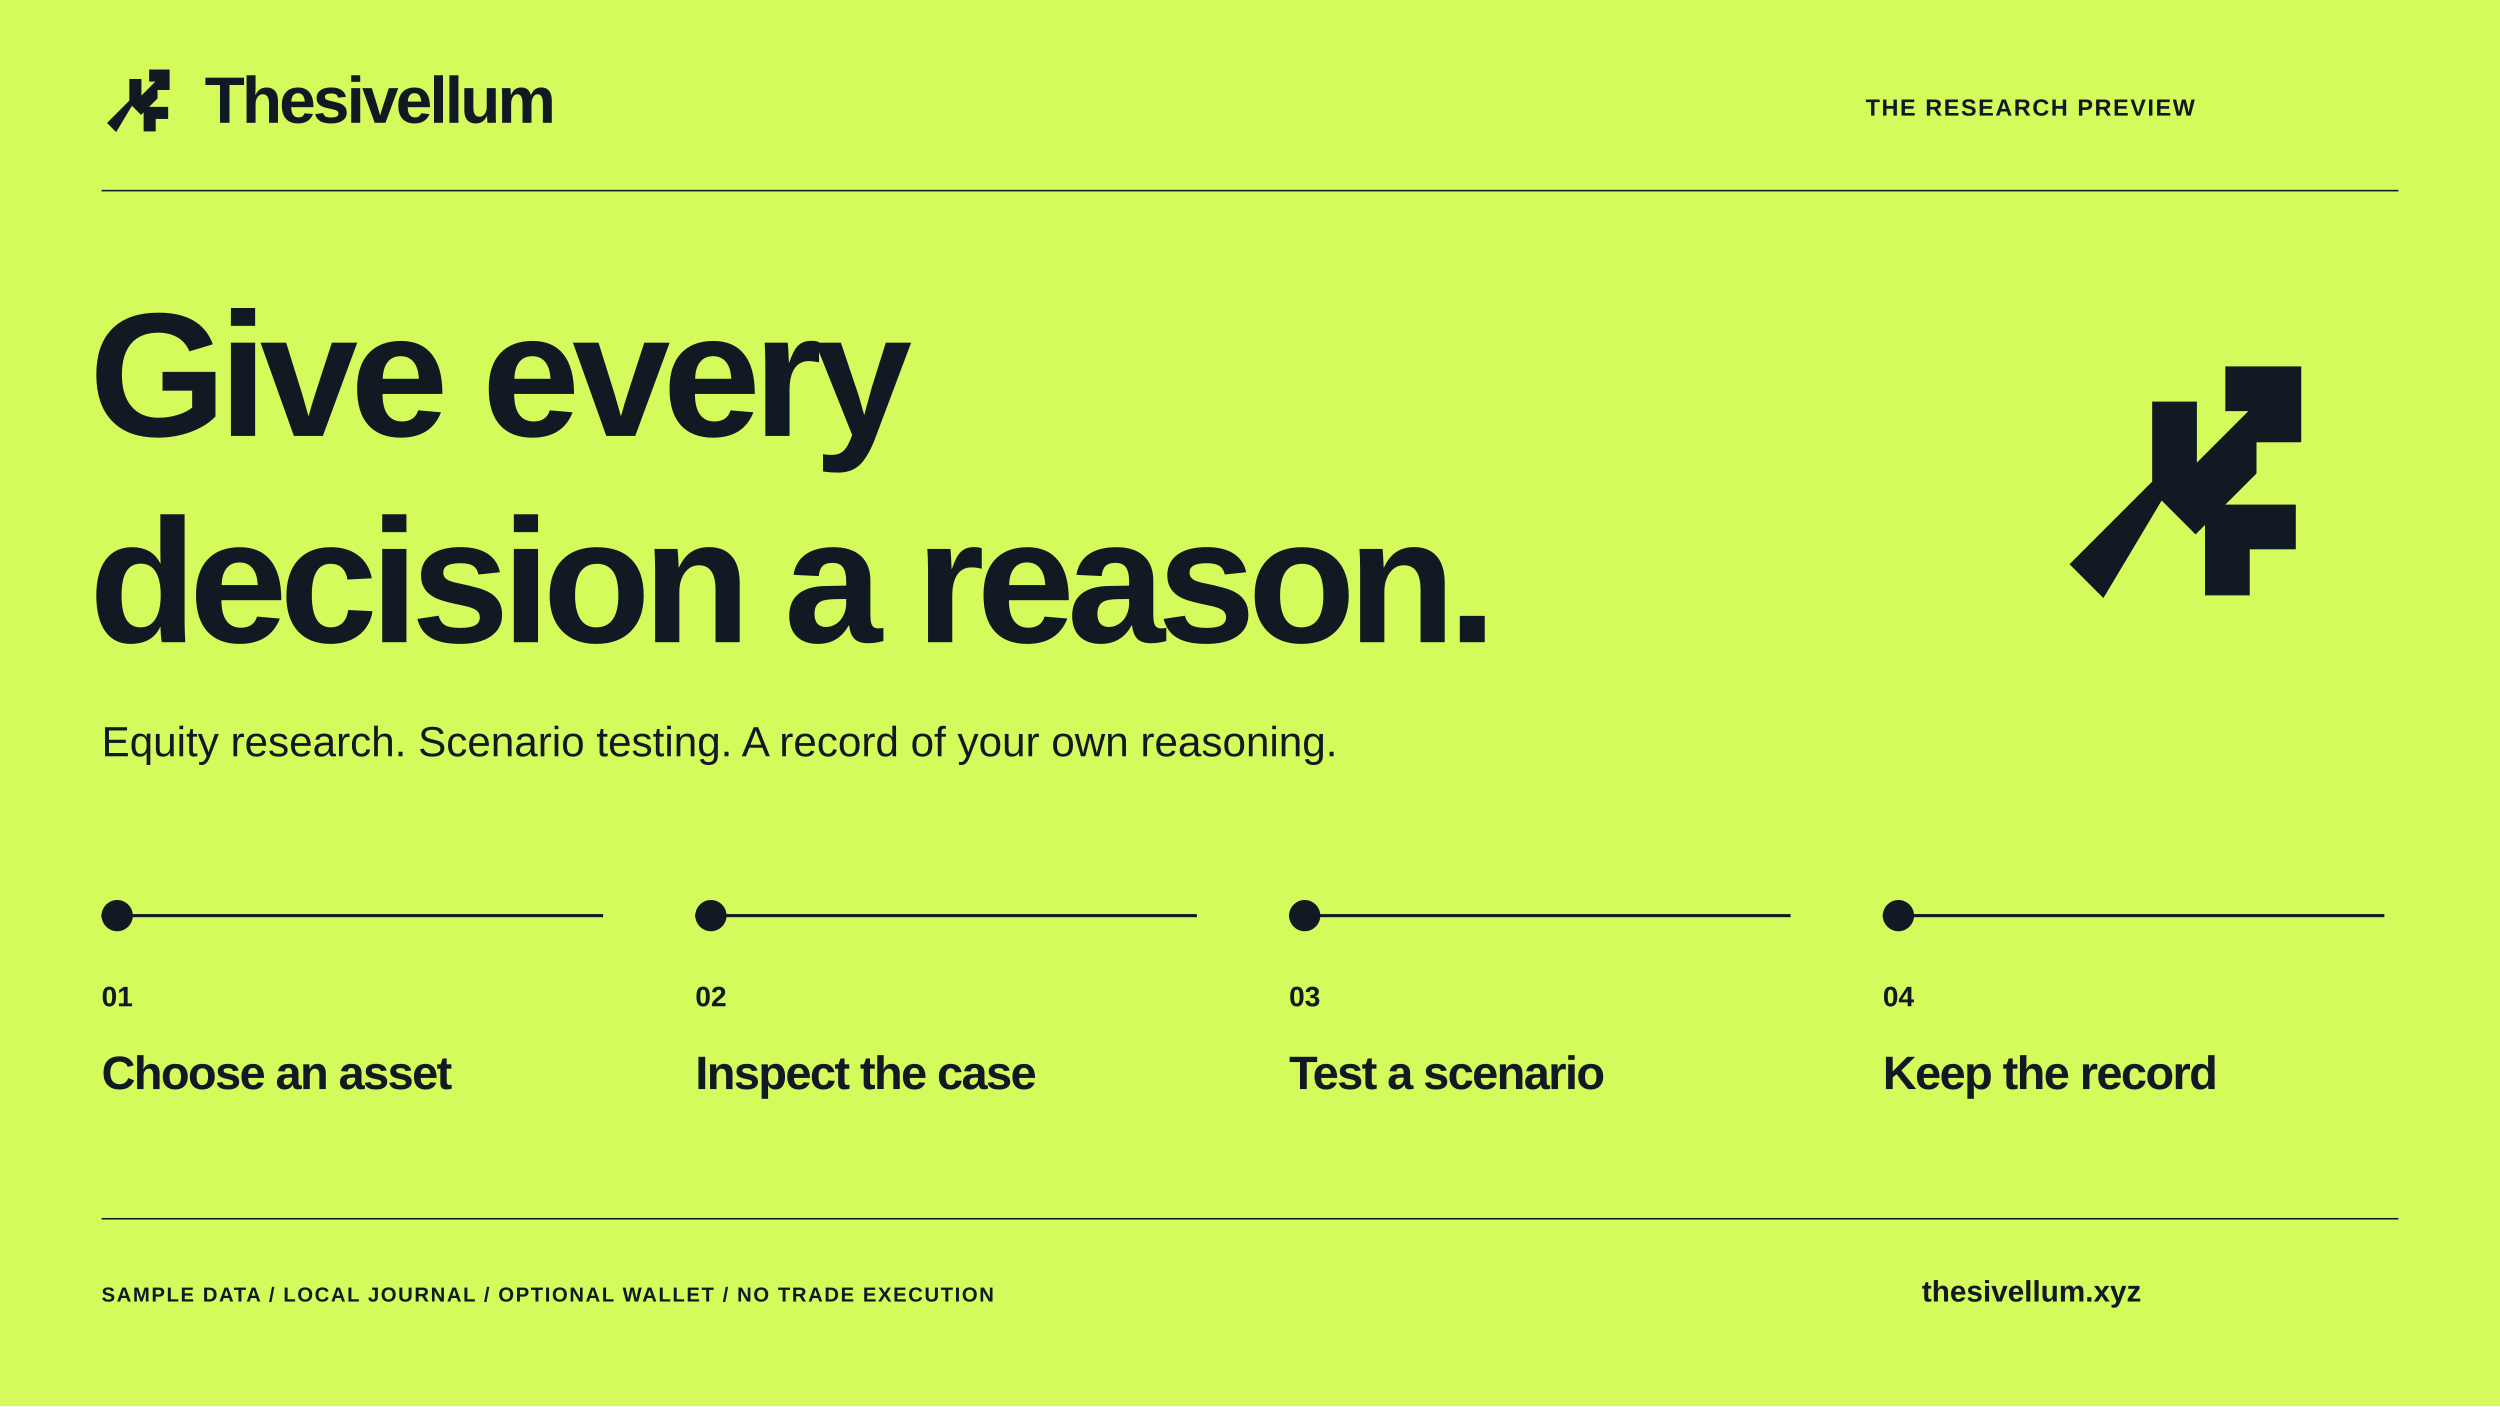
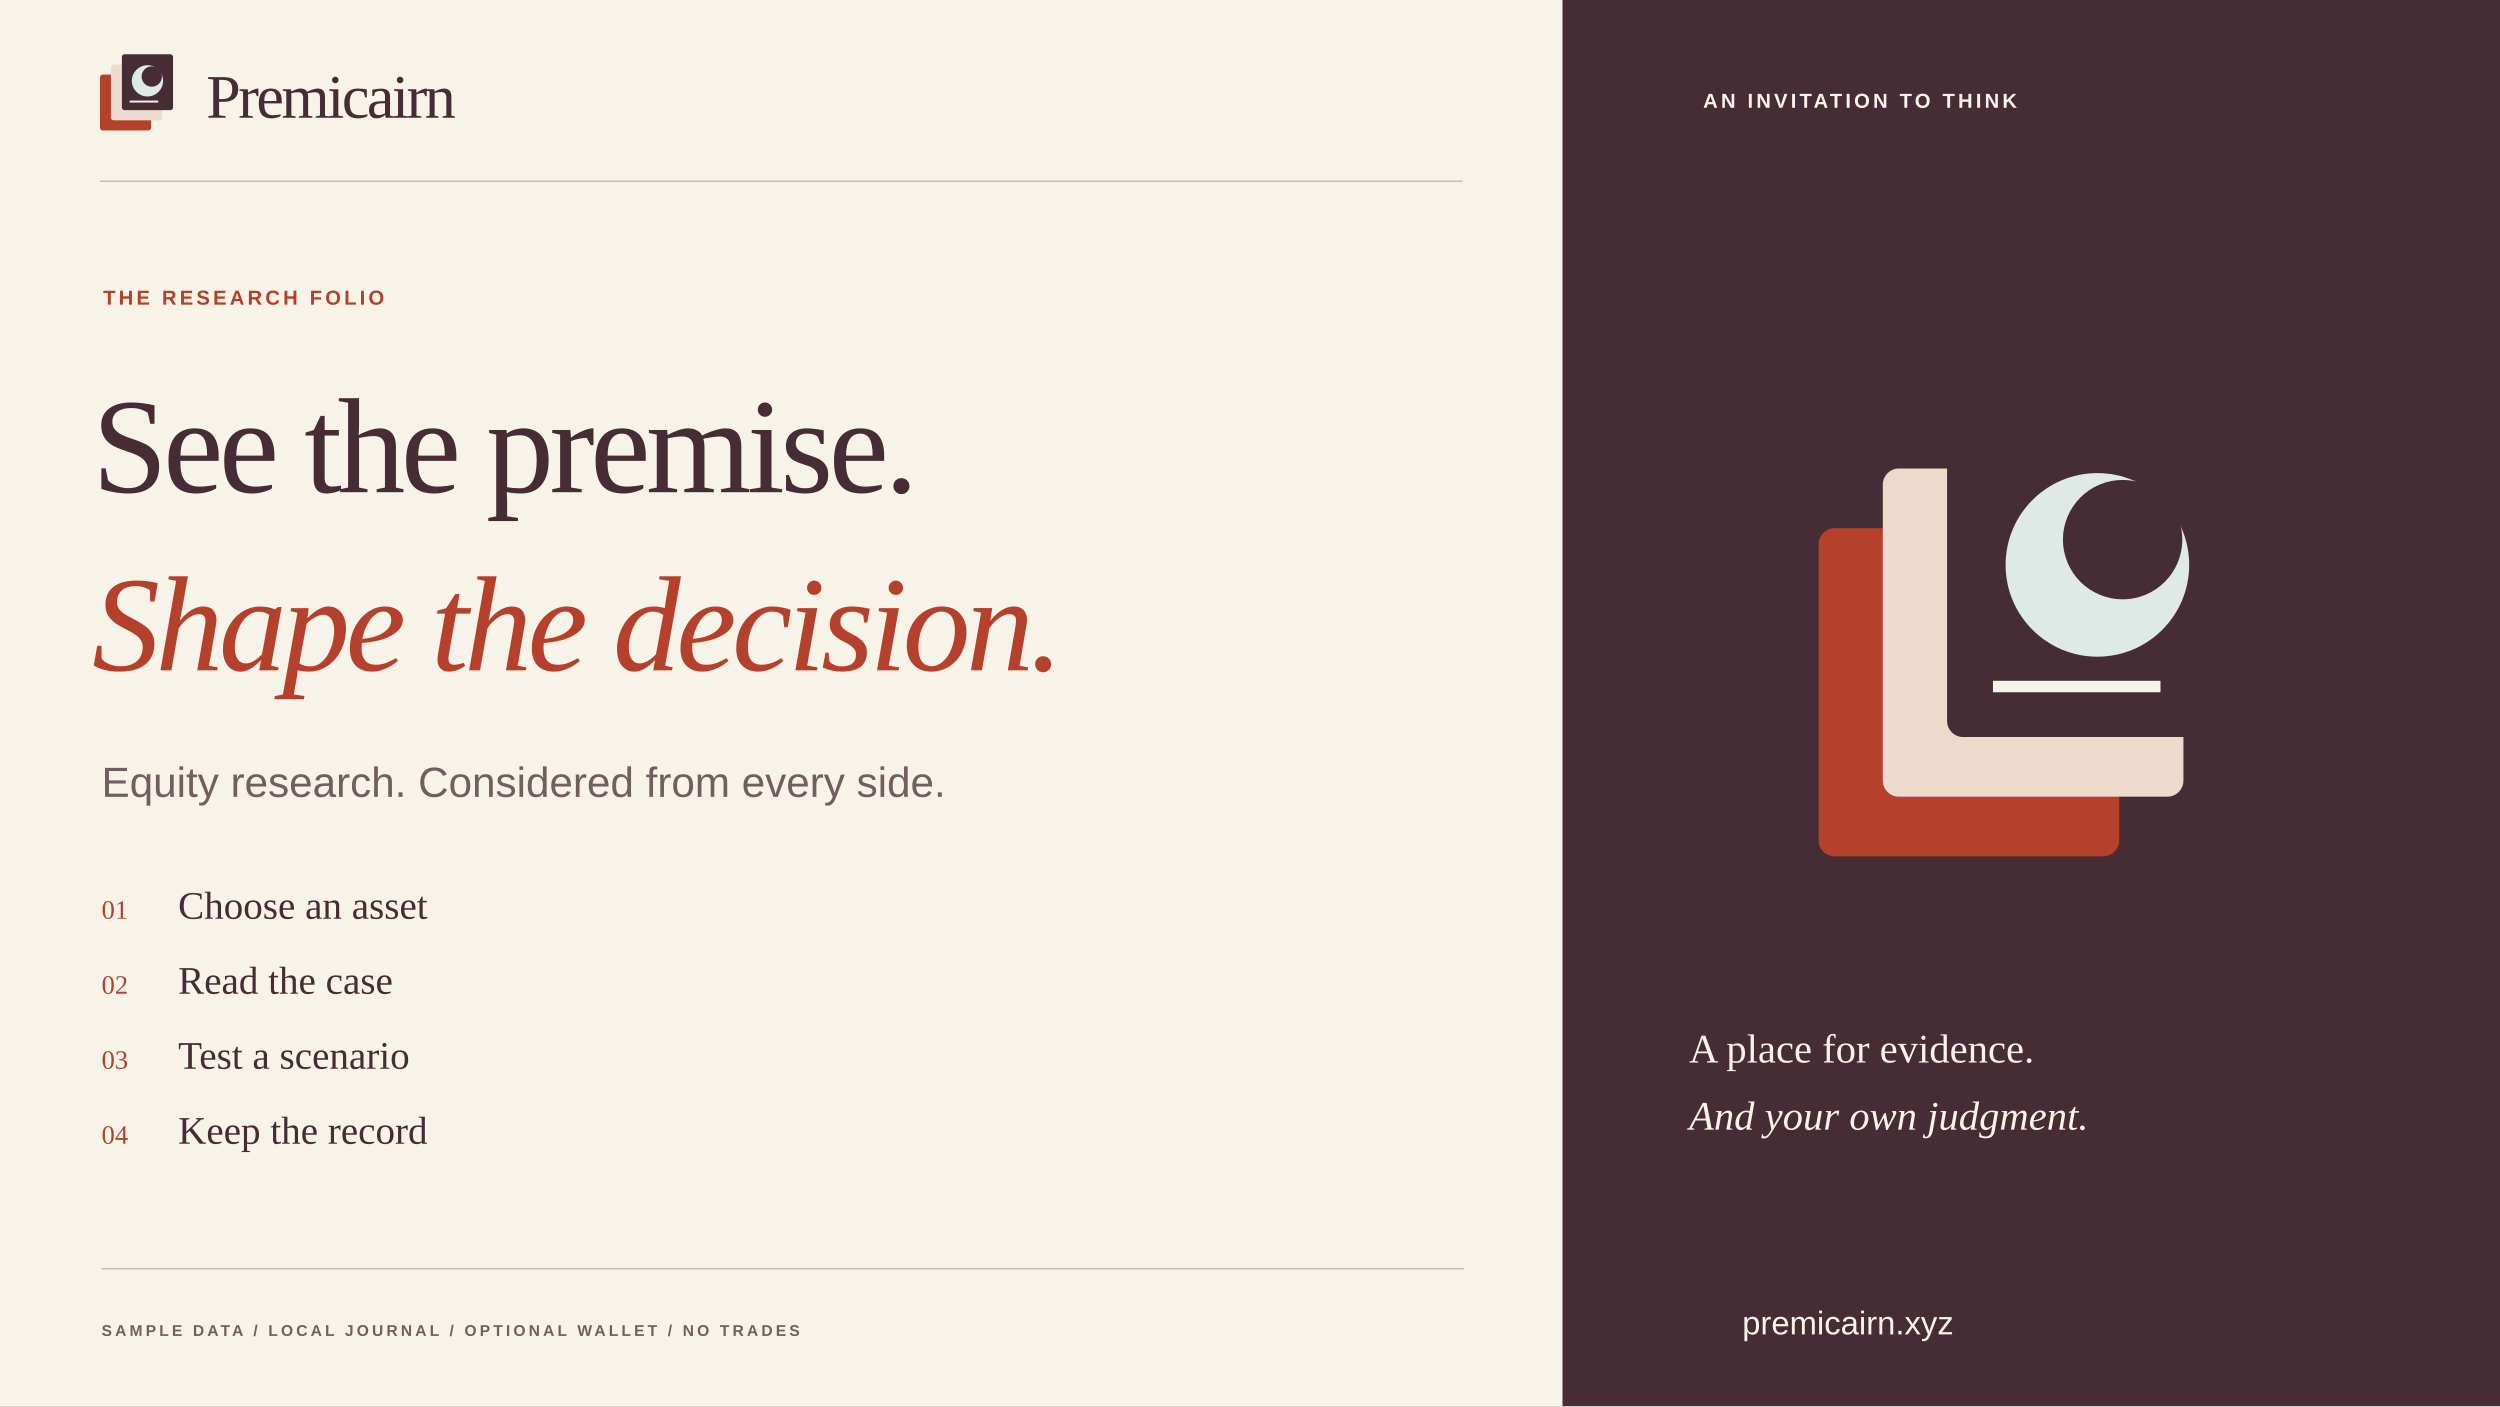
<svg xmlns="http://www.w3.org/2000/svg" width="1600" height="900" viewBox="0 0 1600 900" role="img" aria-labelledby="title desc">
-   <rect x="0" y="0" width="1600" height="900" rx="0" fill="#D5FA5B" />
-   <g transform="translate(57 33) scale(0.234375)">
-     <path d="M49 195L110 134V75H143V120L181 82H164V49H220V105H187V128L142 173L117 148L74 220Z" fill="#111923" />
-     <path d="M149 151H216V184H182V218H149Z" fill="#111923" />
+   <rect x="0" y="0" width="1600" height="900" rx="0" fill="#462c34" />
+   <rect x="0" y="0" width="1000" height="900" rx="0" fill="#f8f3e9" />
+   <g transform="translate(55 28) scale(0.25)">
+     <rect x="36" y="79" width="131" height="143" rx="7" fill="#b5412c" />
+     <rect x="64" y="53" width="131" height="143" rx="7" fill="#eedacc" />
+     <rect x="92" y="27" width="131" height="143" rx="7" fill="#462c34" />
+     <circle cx="157.5" cy="95" r="40" fill="#dfe9e5" />
+     <circle cx="168.5" cy="84" r="26" fill="#462c34" />
+     <path d="M112 148L185 148" fill="none" stroke="#f8f3e9" stroke-width="5" />
  </g>
-   <text x="131" y="78.6" fill="#111923" font-family="Arial, Helvetica, sans-serif" font-size="42.0" font-weight="700" letter-spacing="-1.8">Thesivellum</text>
-   <text x="1194" y="74" fill="#111923" font-family="Arial, Helvetica, sans-serif" font-size="15" font-weight="700" letter-spacing="1">THE RESEARCH PREVIEW</text>
-   <path d="M65 122L1535 122" fill="none" stroke="#111923" stroke-width="1" />
-   <text x="57" y="279" fill="#111923" font-family="Arial, Helvetica, sans-serif" font-size="113" font-weight="700" letter-spacing="-5">Give every</text>
-   <text x="57" y="411" fill="#111923" font-family="Arial, Helvetica, sans-serif" font-size="113" font-weight="700" letter-spacing="-5">decision a reason.</text>
-   <g transform="translate(1282 192) scale(0.8671875)">
-     <path d="M49 195L110 134V75H143V120L181 82H164V49H220V105H187V128L142 173L117 148L74 220Z" fill="#111923" />
-     <path d="M149 151H216V184H182V218H149Z" fill="#111923" />
+   <text x="132" y="75.36" fill="#462c34" font-family="Georgia, Times New Roman, serif" font-size="39.68" font-weight="400" letter-spacing="-1.6">Premicairn</text>
+   <text x="1090" y="69" fill="#f8f3e9" font-family="Arial, Helvetica, sans-serif" font-size="13" font-weight="700" letter-spacing="2">AN INVITATION TO THINK</text>
+   <path d="M64 116L936 116" fill="none" stroke="#cdbdb4" stroke-width="1" />
+   <text x="66" y="195" fill="#b5412c" font-family="Arial, Helvetica, sans-serif" font-size="13" font-weight="700" letter-spacing="2">THE RESEARCH FOLIO</text>
+   <text x="59" y="315" fill="#462c34" font-family="Georgia, Times New Roman, serif" font-size="86.724" font-weight="400" letter-spacing="-2.8">See the premise.</text>
+   <text x="59" y="429" fill="#b5412c" font-family="Georgia, Times New Roman, serif" font-size="86.724" font-weight="400" letter-spacing="-2.8" font-style="italic">Shape the decision.</text>
+   <text x="65" y="510" fill="#715e60" font-family="Arial, Helvetica, sans-serif" font-size="27" font-weight="400" letter-spacing="0">Equity research. Considered from every side.</text>
+   <text x="65" y="588" fill="#b5412c" font-family="Georgia, Times New Roman, serif" font-size="17" font-weight="400" letter-spacing="0">01</text>
+   <text x="114" y="588" fill="#462c34" font-family="Georgia, Times New Roman, serif" font-size="25" font-weight="400" letter-spacing="0">Choose an asset</text>
+   <text x="65" y="636" fill="#b5412c" font-family="Georgia, Times New Roman, serif" font-size="17" font-weight="400" letter-spacing="0">02</text>
+   <text x="114" y="636" fill="#462c34" font-family="Georgia, Times New Roman, serif" font-size="25" font-weight="400" letter-spacing="0">Read the case</text>
+   <text x="65" y="684" fill="#b5412c" font-family="Georgia, Times New Roman, serif" font-size="17" font-weight="400" letter-spacing="0">03</text>
+   <text x="114" y="684" fill="#462c34" font-family="Georgia, Times New Roman, serif" font-size="25" font-weight="400" letter-spacing="0">Test a scenario</text>
+   <text x="65" y="732" fill="#b5412c" font-family="Georgia, Times New Roman, serif" font-size="17" font-weight="400" letter-spacing="0">04</text>
+   <text x="114" y="732" fill="#462c34" font-family="Georgia, Times New Roman, serif" font-size="25" font-weight="400" letter-spacing="0">Keep the record</text>
+   <g transform="translate(1111 222) scale(1.46875)">
+     <rect x="36" y="79" width="131" height="143" rx="7" fill="#b5412c" />
+     <rect x="64" y="53" width="131" height="143" rx="7" fill="#eedacc" />
+     <rect x="92" y="27" width="131" height="143" rx="7" fill="#462c34" />
+     <circle cx="157.5" cy="95" r="40" fill="#dfe9e5" />
+     <circle cx="168.5" cy="84" r="26" fill="#462c34" />
+     <path d="M112 148L185 148" fill="none" stroke="#f8f3e9" stroke-width="5" />
  </g>
-   <text x="65" y="484" fill="#111923" font-family="Arial, Helvetica, sans-serif" font-size="27" font-weight="400" letter-spacing="0">Equity research. Scenario testing. A record of your own reasoning.</text>
-   <path d="M65 586L386 586" fill="none" stroke="#111923" stroke-width="2" />
-   <circle cx="75" cy="586" r="10" fill="#111923" />
-   <text x="65" y="644" fill="#111923" font-family="Arial, Helvetica, sans-serif" font-size="18" font-weight="700" letter-spacing="0">01</text>
-   <text x="65" y="697" fill="#111923" font-family="Arial, Helvetica, sans-serif" font-size="30" font-weight="700" letter-spacing="-1">Choose an asset</text>
-   <path d="M445 586L766 586" fill="none" stroke="#111923" stroke-width="2" />
-   <circle cx="455" cy="586" r="10" fill="#111923" />
-   <text x="445" y="644" fill="#111923" font-family="Arial, Helvetica, sans-serif" font-size="18" font-weight="700" letter-spacing="0">02</text>
-   <text x="445" y="697" fill="#111923" font-family="Arial, Helvetica, sans-serif" font-size="30" font-weight="700" letter-spacing="-1">Inspect the case</text>
-   <path d="M825 586L1146 586" fill="none" stroke="#111923" stroke-width="2" />
-   <circle cx="835" cy="586" r="10" fill="#111923" />
-   <text x="825" y="644" fill="#111923" font-family="Arial, Helvetica, sans-serif" font-size="18" font-weight="700" letter-spacing="0">03</text>
-   <text x="825" y="697" fill="#111923" font-family="Arial, Helvetica, sans-serif" font-size="30" font-weight="700" letter-spacing="-1">Test a scenario</text>
-   <path d="M1205 586L1526 586" fill="none" stroke="#111923" stroke-width="2" />
-   <circle cx="1215" cy="586" r="10" fill="#111923" />
-   <text x="1205" y="644" fill="#111923" font-family="Arial, Helvetica, sans-serif" font-size="18" font-weight="700" letter-spacing="0">04</text>
-   <text x="1205" y="697" fill="#111923" font-family="Arial, Helvetica, sans-serif" font-size="30" font-weight="700" letter-spacing="-1">Keep the record</text>
-   <path d="M65 780L1535 780" fill="none" stroke="#111923" stroke-width="1" />
-   <text x="65" y="833" fill="#111923" font-family="Arial, Helvetica, sans-serif" font-size="13" font-weight="700" letter-spacing="1">SAMPLE DATA / LOCAL JOURNAL / OPTIONAL WALLET / NO TRADE EXECUTION</text>
-   <text x="1230" y="833" fill="#111923" font-family="Arial, Helvetica, sans-serif" font-size="19" font-weight="700" letter-spacing="0">thesivellum.xyz</text>
+   <text x="1081" y="680" fill="#f8f3e9" font-family="Georgia, Times New Roman, serif" font-size="26" font-weight="400" letter-spacing="0">A place for evidence.</text>
+   <text x="1081" y="723" fill="#f8f3e9" font-family="Georgia, Times New Roman, serif" font-size="26" font-weight="400" letter-spacing="0" font-style="italic">And your own judgment.</text>
+   <path d="M65 812L937 812" fill="none" stroke="#cdbdb4" stroke-width="1" />
+   <text x="65" y="855" fill="#715e60" font-family="Arial, Helvetica, sans-serif" font-size="10" font-weight="700" letter-spacing="2">SAMPLE DATA / LOCAL JOURNAL / OPTIONAL WALLET / NO TRADES</text>
+   <text x="1115" y="854" fill="#f8f3e9" font-family="Arial, Helvetica, sans-serif" font-size="21" font-weight="400" letter-spacing="0">premicairn.xyz</text>
</svg>
